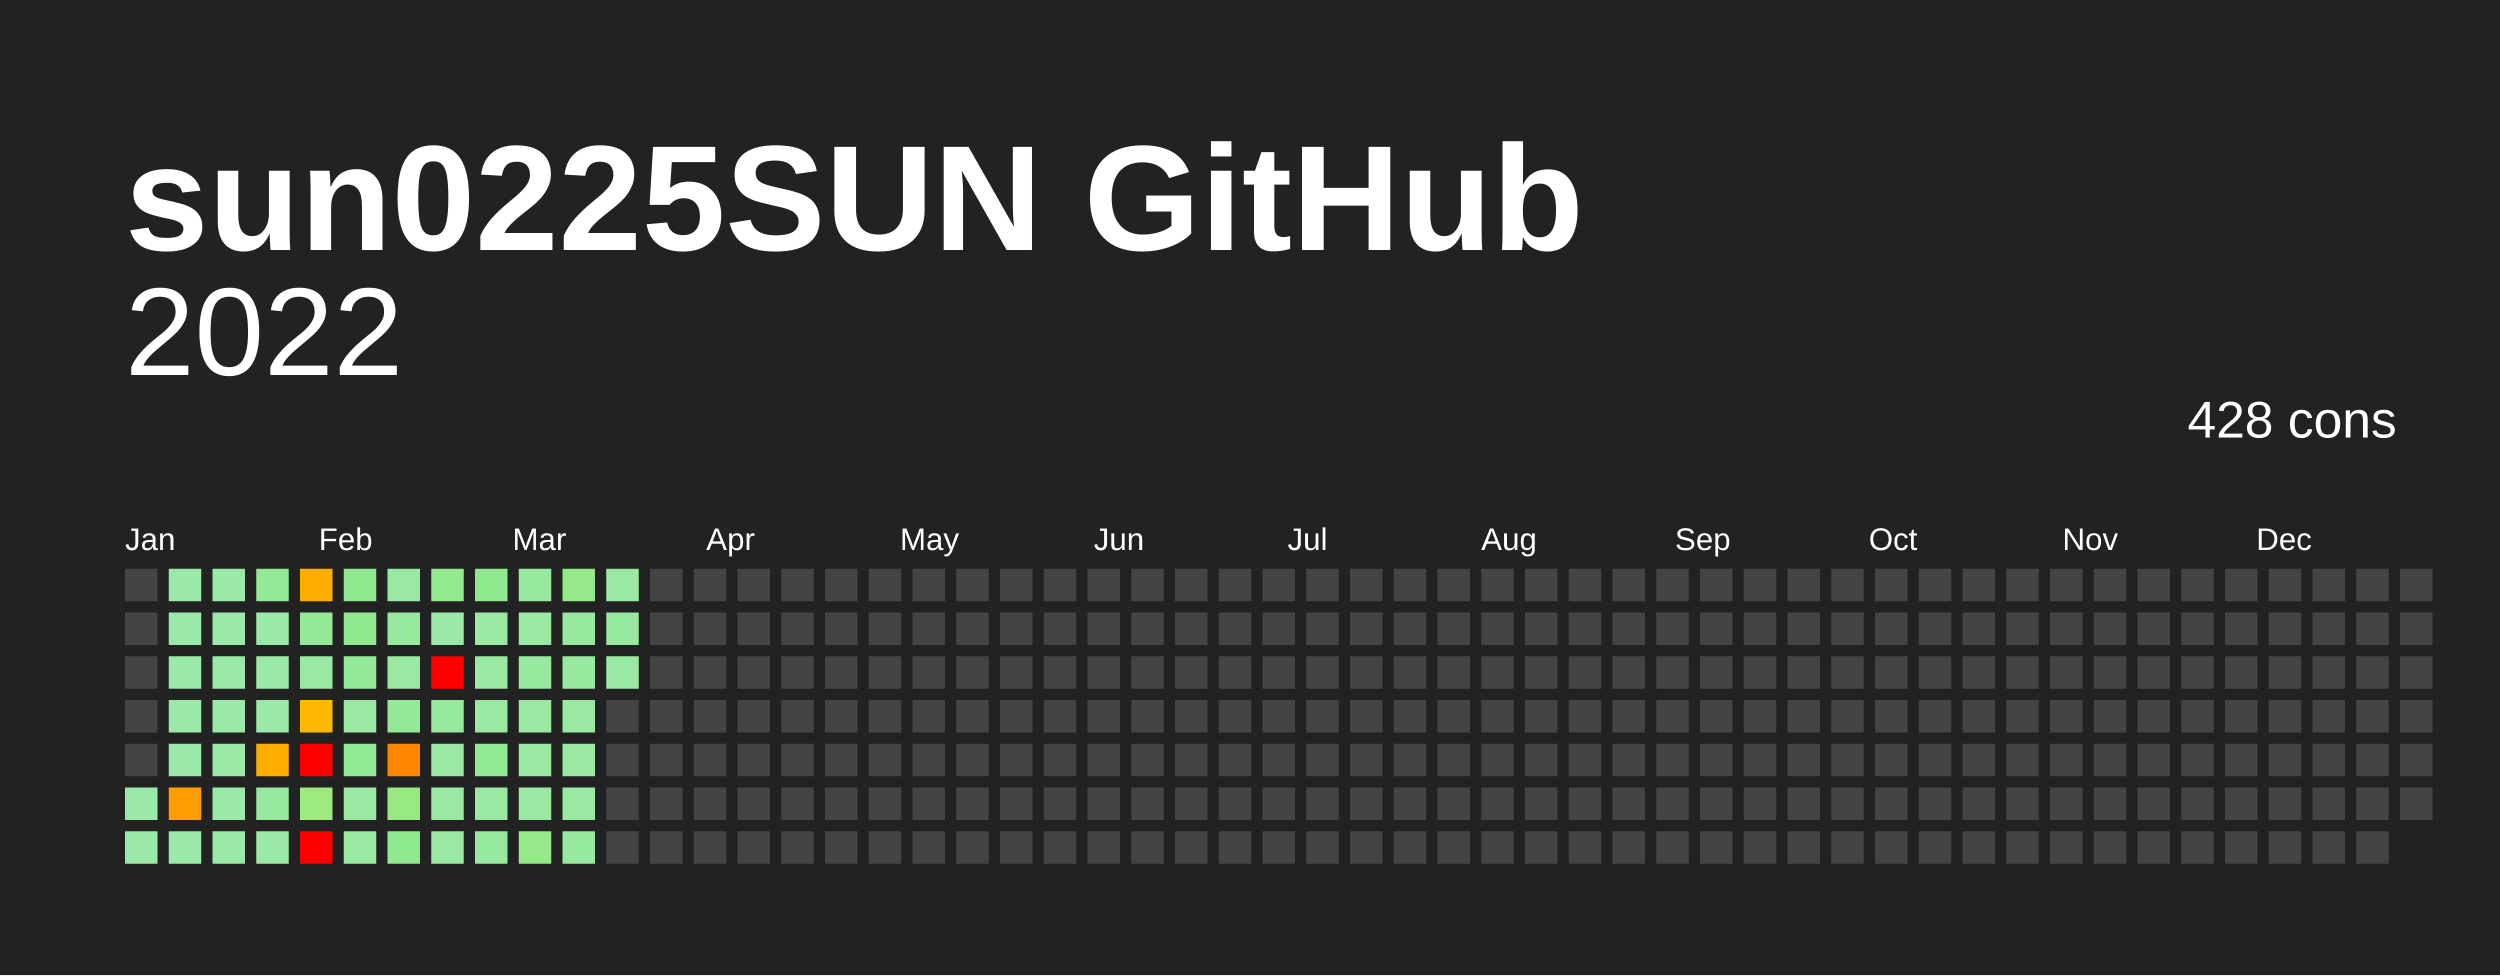
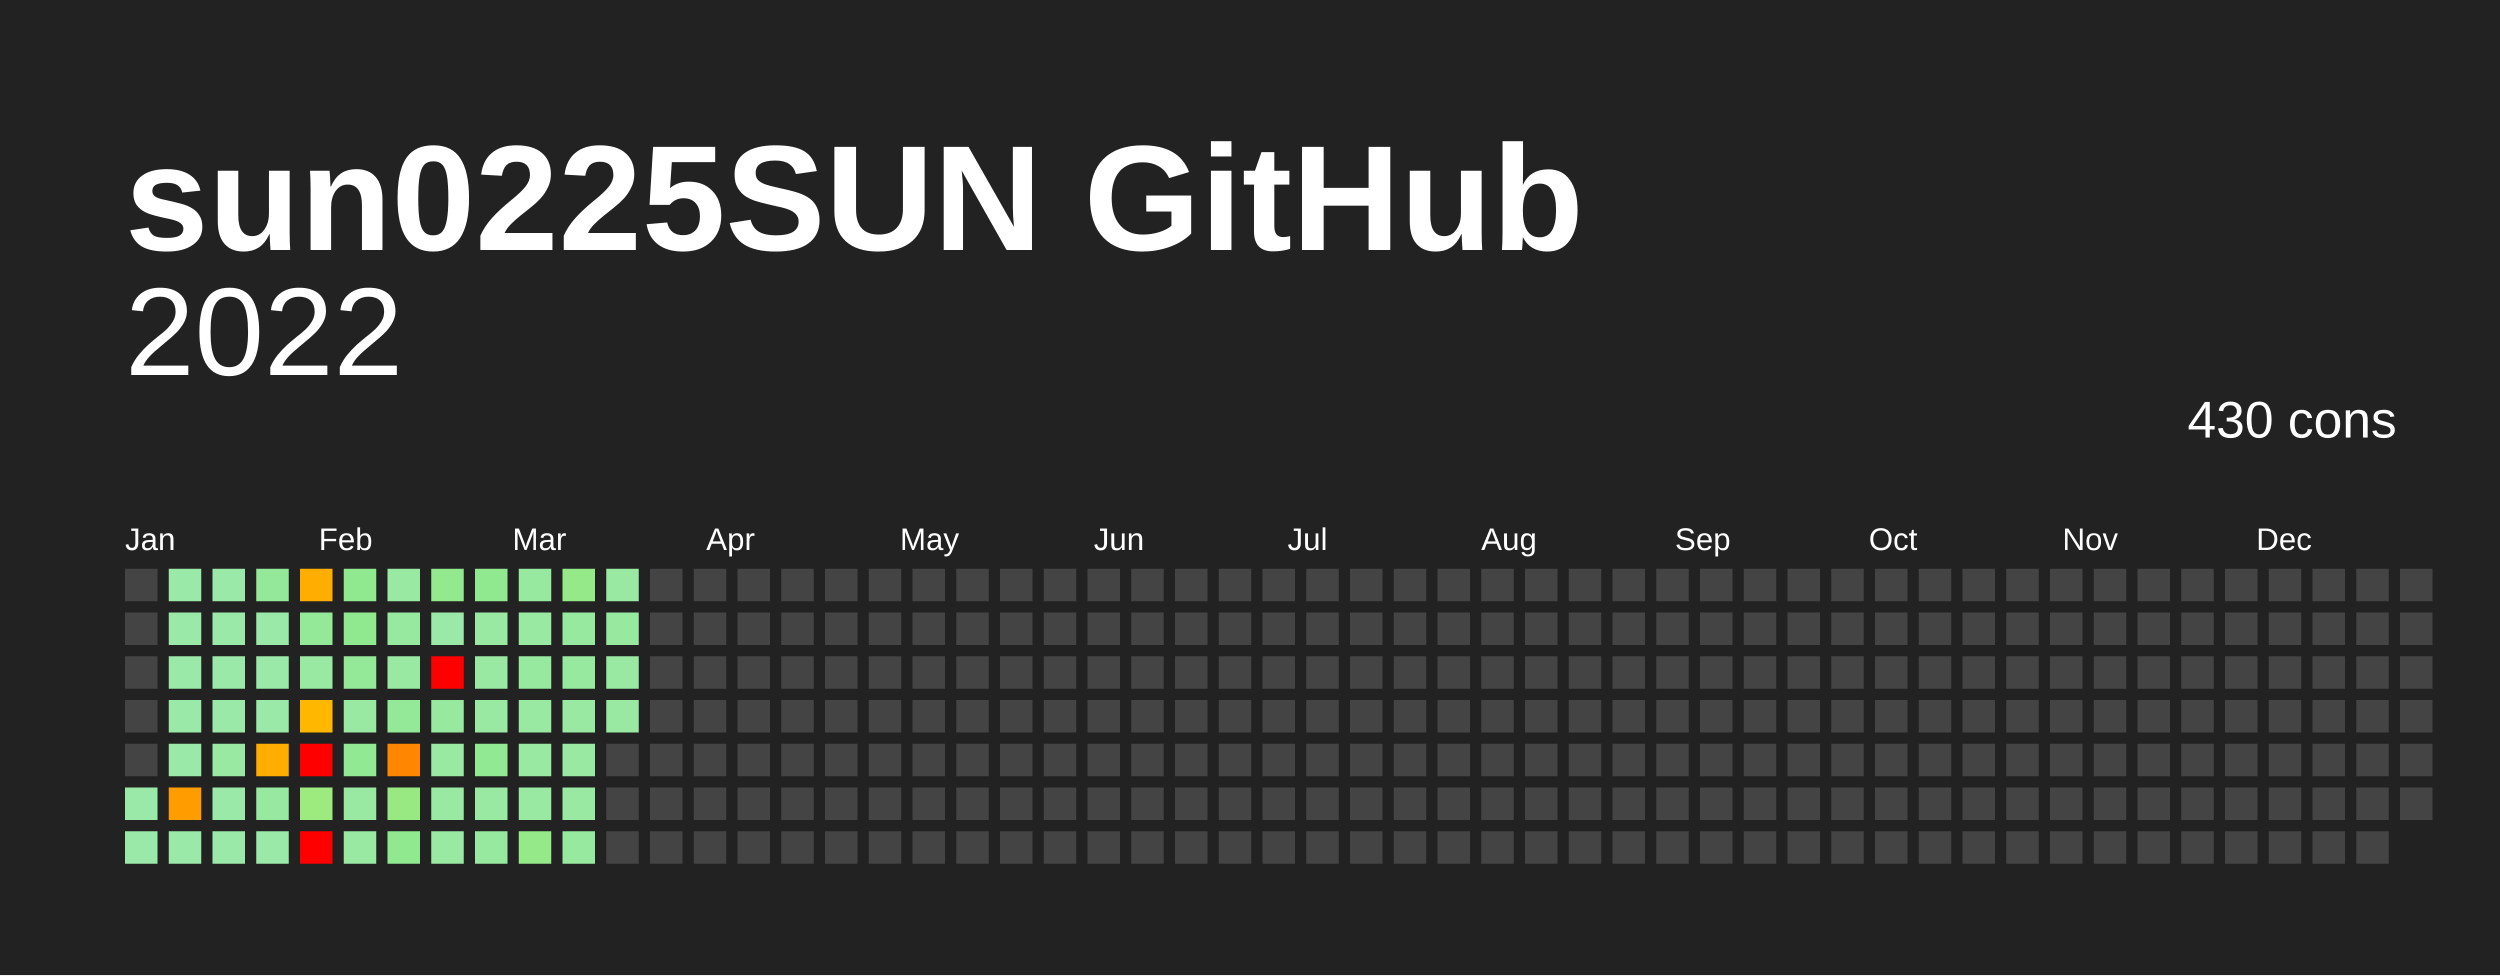
<svg xmlns="http://www.w3.org/2000/svg" baseProfile="full" height="78mm" version="1.1" viewBox="0,0,200,78" width="200mm">
  <defs />
  <rect fill="#222222" height="78" width="200" x="0" y="0" />
  <text fill="#FFFFFF" style="font-size:12px; font-family:Arial; font-weight:bold;" x="10" y="20">sun0225SUN GitHub</text>
  <text alignment-baseline="hanging" fill="#FFFFFF" style="font-size:10.0px; font-family:Arial;" x="10" y="30">2022</text>
-   <text alignment-baseline="hanging" fill="#FFFFFF" style="font-size:4.125px; font-family:Arial;" x="175" y="35">428 cons</text>
+   <text alignment-baseline="hanging" fill="#FFFFFF" style="font-size:4.125px; font-family:Arial;" x="175" y="35">430 cons</text>
  <text fill="#FFFFFF" style="font-size:2.5px; font-family:Arial" x="10.0" y="44">Jan</text>
  <text fill="#FFFFFF" style="font-size:2.5px; font-family:Arial" x="25.5" y="44">Feb</text>
  <text fill="#FFFFFF" style="font-size:2.5px; font-family:Arial" x="41.0" y="44">Mar</text>
  <text fill="#FFFFFF" style="font-size:2.5px; font-family:Arial" x="56.5" y="44">Apr</text>
  <text fill="#FFFFFF" style="font-size:2.5px; font-family:Arial" x="72.0" y="44">May</text>
  <text fill="#FFFFFF" style="font-size:2.5px; font-family:Arial" x="87.5" y="44">Jun</text>
  <text fill="#FFFFFF" style="font-size:2.5px; font-family:Arial" x="103.0" y="44">Jul</text>
  <text fill="#FFFFFF" style="font-size:2.5px; font-family:Arial" x="118.5" y="44">Aug</text>
  <text fill="#FFFFFF" style="font-size:2.5px; font-family:Arial" x="134.0" y="44">Sep</text>
  <text fill="#FFFFFF" style="font-size:2.5px; font-family:Arial" x="149.5" y="44">Oct</text>
  <text fill="#FFFFFF" style="font-size:2.5px; font-family:Arial" x="165.0" y="44">Nov</text>
  <text fill="#FFFFFF" style="font-size:2.5px; font-family:Arial" x="180.5" y="44">Dec</text>
  <rect fill="#444444" height="2.6" width="2.6" x="10.0" y="45.5" />
  <rect fill="#444444" height="2.6" width="2.6" x="10.0" y="49.0" />
  <rect fill="#444444" height="2.6" width="2.6" x="10.0" y="52.5" />
  <rect fill="#444444" height="2.6" width="2.6" x="10.0" y="56.0" />
  <rect fill="#444444" height="2.6" width="2.6" x="10.0" y="59.5" />
  <rect fill="#9be9a8" height="2.6" width="2.6" x="10.0" y="63.0" />
  <rect fill="#9be9a8" height="2.6" width="2.6" x="10.0" y="66.5" />
  <rect fill="#9be9a8" height="2.6" width="2.6" x="13.5" y="45.5" />
  <rect fill="#9be9a8" height="2.6" width="2.6" x="13.5" y="49.0" />
  <rect fill="#9be9a8" height="2.6" width="2.6" x="13.5" y="52.5" />
  <rect fill="#9be9a8" height="2.6" width="2.6" x="13.5" y="56.0" />
  <rect fill="#9be9a8" height="2.6" width="2.6" x="13.5" y="59.5" />
  <rect fill="#ff9d00" height="2.6" width="2.6" x="13.5" y="63.0" />
  <rect fill="#9be9a8" height="2.6" width="2.6" x="13.5" y="66.5" />
  <rect fill="#9be9a8" height="2.6" width="2.6" x="17.0" y="45.5" />
  <rect fill="#9be9a8" height="2.6" width="2.6" x="17.0" y="49.0" />
  <rect fill="#9be9a8" height="2.6" width="2.6" x="17.0" y="52.5" />
  <rect fill="#9be9a8" height="2.6" width="2.6" x="17.0" y="56.0" />
  <rect fill="#99e9a3" height="2.6" width="2.6" x="17.0" y="59.5" />
  <rect fill="#9be9a8" height="2.6" width="2.6" x="17.0" y="63.0" />
  <rect fill="#9be9a8" height="2.6" width="2.6" x="17.0" y="66.5" />
  <rect fill="#94e999" height="2.6" width="2.6" x="20.5" y="45.5" />
  <rect fill="#9be9a8" height="2.6" width="2.6" x="20.5" y="49.0" />
  <rect fill="#9be9a8" height="2.6" width="2.6" x="20.5" y="52.5" />
  <rect fill="#9be9a8" height="2.6" width="2.6" x="20.5" y="56.0" />
  <rect fill="#ffae00" height="2.6" width="2.6" x="20.5" y="59.5" />
  <rect fill="#96e99e" height="2.6" width="2.6" x="20.5" y="63.0" />
  <rect fill="#9be9a8" height="2.6" width="2.6" x="20.5" y="66.5" />
  <rect fill="#ffae00" height="2.6" width="2.6" x="24.0" y="45.5" />
  <rect fill="#94e999" height="2.6" width="2.6" x="24.0" y="49.0" />
  <rect fill="#99e9a3" height="2.6" width="2.6" x="24.0" y="52.5" />
  <rect fill="#ffb700" height="2.6" width="2.6" x="24.0" y="56.0" />
  <rect fill="red" height="2.6" width="2.6" x="24.0" y="59.5" />
  <rect fill="#9dea7e" height="2.6" width="2.6" x="24.0" y="63.0" />
  <rect fill="red" height="2.6" width="2.6" x="24.0" y="66.5" />
  <rect fill="#91e98f" height="2.6" width="2.6" x="27.5" y="45.5" />
  <rect fill="#91e98f" height="2.6" width="2.6" x="27.5" y="49.0" />
  <rect fill="#94e999" height="2.6" width="2.6" x="27.5" y="52.5" />
  <rect fill="#99e9a3" height="2.6" width="2.6" x="27.5" y="56.0" />
  <rect fill="#92e993" height="2.6" width="2.6" x="27.5" y="59.5" />
  <rect fill="#99e9a3" height="2.6" width="2.6" x="27.5" y="63.0" />
  <rect fill="#99e9a3" height="2.6" width="2.6" x="27.5" y="66.5" />
  <rect fill="#99e9a3" height="2.6" width="2.6" x="31.0" y="45.5" />
  <rect fill="#96e99e" height="2.6" width="2.6" x="31.0" y="49.0" />
  <rect fill="#99e9a3" height="2.6" width="2.6" x="31.0" y="52.5" />
  <rect fill="#94e999" height="2.6" width="2.6" x="31.0" y="56.0" />
  <rect fill="#ff8600" height="2.6" width="2.6" x="31.0" y="59.5" />
  <rect fill="#99e983" height="2.6" width="2.6" x="31.0" y="63.0" />
  <rect fill="#91e98f" height="2.6" width="2.6" x="31.0" y="66.5" />
  <rect fill="#93e98d" height="2.6" width="2.6" x="34.5" y="45.5" />
  <rect fill="#9be9a8" height="2.6" width="2.6" x="34.5" y="49.0" />
  <rect fill="red" height="2.6" width="2.6" x="34.5" y="52.5" />
  <rect fill="#96e99e" height="2.6" width="2.6" x="34.5" y="56.0" />
  <rect fill="#99e9a3" height="2.6" width="2.6" x="34.5" y="59.5" />
  <rect fill="#99e9a3" height="2.6" width="2.6" x="34.5" y="63.0" />
  <rect fill="#99e9a3" height="2.6" width="2.6" x="34.5" y="66.5" />
  <rect fill="#91e98f" height="2.6" width="2.6" x="38.0" y="45.5" />
  <rect fill="#99e9a3" height="2.6" width="2.6" x="38.0" y="49.0" />
  <rect fill="#99e9a3" height="2.6" width="2.6" x="38.0" y="52.5" />
  <rect fill="#99e9a3" height="2.6" width="2.6" x="38.0" y="56.0" />
  <rect fill="#92e993" height="2.6" width="2.6" x="38.0" y="59.5" />
  <rect fill="#99e9a3" height="2.6" width="2.6" x="38.0" y="63.0" />
  <rect fill="#96e99e" height="2.6" width="2.6" x="38.0" y="66.5" />
  <rect fill="#96e99e" height="2.6" width="2.6" x="41.5" y="45.5" />
  <rect fill="#99e9a3" height="2.6" width="2.6" x="41.5" y="49.0" />
  <rect fill="#96e99e" height="2.6" width="2.6" x="41.5" y="52.5" />
  <rect fill="#99e9a3" height="2.6" width="2.6" x="41.5" y="56.0" />
  <rect fill="#99e9a3" height="2.6" width="2.6" x="41.5" y="59.5" />
  <rect fill="#99e9a3" height="2.6" width="2.6" x="41.5" y="63.0" />
  <rect fill="#95e988" height="2.6" width="2.6" x="41.5" y="66.5" />
  <rect fill="#95e988" height="2.6" width="2.6" x="45.0" y="45.5" />
  <rect fill="#96e99e" height="2.6" width="2.6" x="45.0" y="49.0" />
  <rect fill="#96e99e" height="2.6" width="2.6" x="45.0" y="52.5" />
  <rect fill="#99e9a3" height="2.6" width="2.6" x="45.0" y="56.0" />
  <rect fill="#99e9a3" height="2.6" width="2.6" x="45.0" y="59.5" />
  <rect fill="#99e9a3" height="2.6" width="2.6" x="45.0" y="63.0" />
  <rect fill="#96e99e" height="2.6" width="2.6" x="45.0" y="66.5" />
  <rect fill="#99e9a3" height="2.6" width="2.6" x="48.5" y="45.5" />
  <rect fill="#96e99e" height="2.6" width="2.6" x="48.5" y="49.0" />
  <rect fill="#99e9a3" height="2.6" width="2.6" x="48.5" y="52.5" />
-   <rect fill="#444444" height="2.6" width="2.6" x="48.5" y="56.0" />
+   <rect fill="#99e9a3" height="2.6" width="2.6" x="48.5" y="56.0" />
  <rect fill="#444444" height="2.6" width="2.6" x="48.5" y="59.5" />
  <rect fill="#444444" height="2.6" width="2.6" x="48.5" y="63.0" />
  <rect fill="#444444" height="2.6" width="2.6" x="48.5" y="66.5" />
  <rect fill="#444444" height="2.6" width="2.6" x="52.0" y="45.5" />
  <rect fill="#444444" height="2.6" width="2.6" x="52.0" y="49.0" />
  <rect fill="#444444" height="2.6" width="2.6" x="52.0" y="52.5" />
  <rect fill="#444444" height="2.6" width="2.6" x="52.0" y="56.0" />
  <rect fill="#444444" height="2.6" width="2.6" x="52.0" y="59.5" />
  <rect fill="#444444" height="2.6" width="2.6" x="52.0" y="63.0" />
  <rect fill="#444444" height="2.6" width="2.6" x="52.0" y="66.5" />
  <rect fill="#444444" height="2.6" width="2.6" x="55.5" y="45.5" />
  <rect fill="#444444" height="2.6" width="2.6" x="55.5" y="49.0" />
  <rect fill="#444444" height="2.6" width="2.6" x="55.5" y="52.5" />
  <rect fill="#444444" height="2.6" width="2.6" x="55.5" y="56.0" />
  <rect fill="#444444" height="2.6" width="2.6" x="55.5" y="59.5" />
  <rect fill="#444444" height="2.6" width="2.6" x="55.5" y="63.0" />
  <rect fill="#444444" height="2.6" width="2.6" x="55.5" y="66.5" />
  <rect fill="#444444" height="2.6" width="2.6" x="59.0" y="45.5" />
  <rect fill="#444444" height="2.6" width="2.6" x="59.0" y="49.0" />
  <rect fill="#444444" height="2.6" width="2.6" x="59.0" y="52.5" />
  <rect fill="#444444" height="2.6" width="2.6" x="59.0" y="56.0" />
  <rect fill="#444444" height="2.6" width="2.6" x="59.0" y="59.5" />
  <rect fill="#444444" height="2.6" width="2.6" x="59.0" y="63.0" />
  <rect fill="#444444" height="2.6" width="2.6" x="59.0" y="66.5" />
  <rect fill="#444444" height="2.6" width="2.6" x="62.5" y="45.5" />
  <rect fill="#444444" height="2.6" width="2.6" x="62.5" y="49.0" />
  <rect fill="#444444" height="2.6" width="2.6" x="62.5" y="52.5" />
  <rect fill="#444444" height="2.6" width="2.6" x="62.5" y="56.0" />
  <rect fill="#444444" height="2.6" width="2.6" x="62.5" y="59.5" />
  <rect fill="#444444" height="2.6" width="2.6" x="62.5" y="63.0" />
  <rect fill="#444444" height="2.6" width="2.6" x="62.5" y="66.5" />
  <rect fill="#444444" height="2.6" width="2.6" x="66.0" y="45.5" />
  <rect fill="#444444" height="2.6" width="2.6" x="66.0" y="49.0" />
  <rect fill="#444444" height="2.6" width="2.6" x="66.0" y="52.5" />
  <rect fill="#444444" height="2.6" width="2.6" x="66.0" y="56.0" />
  <rect fill="#444444" height="2.6" width="2.6" x="66.0" y="59.5" />
  <rect fill="#444444" height="2.6" width="2.6" x="66.0" y="63.0" />
  <rect fill="#444444" height="2.6" width="2.6" x="66.0" y="66.5" />
  <rect fill="#444444" height="2.6" width="2.6" x="69.5" y="45.5" />
  <rect fill="#444444" height="2.6" width="2.6" x="69.5" y="49.0" />
  <rect fill="#444444" height="2.6" width="2.6" x="69.5" y="52.5" />
  <rect fill="#444444" height="2.6" width="2.6" x="69.5" y="56.0" />
  <rect fill="#444444" height="2.6" width="2.6" x="69.5" y="59.5" />
  <rect fill="#444444" height="2.6" width="2.6" x="69.5" y="63.0" />
  <rect fill="#444444" height="2.6" width="2.6" x="69.5" y="66.5" />
  <rect fill="#444444" height="2.6" width="2.6" x="73.0" y="45.5" />
  <rect fill="#444444" height="2.6" width="2.6" x="73.0" y="49.0" />
  <rect fill="#444444" height="2.6" width="2.6" x="73.0" y="52.5" />
  <rect fill="#444444" height="2.6" width="2.6" x="73.0" y="56.0" />
  <rect fill="#444444" height="2.6" width="2.6" x="73.0" y="59.5" />
  <rect fill="#444444" height="2.6" width="2.6" x="73.0" y="63.0" />
  <rect fill="#444444" height="2.6" width="2.6" x="73.0" y="66.5" />
  <rect fill="#444444" height="2.6" width="2.6" x="76.5" y="45.5" />
  <rect fill="#444444" height="2.6" width="2.6" x="76.5" y="49.0" />
  <rect fill="#444444" height="2.6" width="2.6" x="76.5" y="52.5" />
  <rect fill="#444444" height="2.6" width="2.6" x="76.5" y="56.0" />
  <rect fill="#444444" height="2.6" width="2.6" x="76.5" y="59.5" />
  <rect fill="#444444" height="2.6" width="2.6" x="76.5" y="63.0" />
  <rect fill="#444444" height="2.6" width="2.6" x="76.5" y="66.5" />
  <rect fill="#444444" height="2.6" width="2.6" x="80.0" y="45.5" />
  <rect fill="#444444" height="2.6" width="2.6" x="80.0" y="49.0" />
  <rect fill="#444444" height="2.6" width="2.6" x="80.0" y="52.5" />
  <rect fill="#444444" height="2.6" width="2.6" x="80.0" y="56.0" />
  <rect fill="#444444" height="2.6" width="2.6" x="80.0" y="59.5" />
  <rect fill="#444444" height="2.6" width="2.6" x="80.0" y="63.0" />
  <rect fill="#444444" height="2.6" width="2.6" x="80.0" y="66.5" />
  <rect fill="#444444" height="2.6" width="2.6" x="83.5" y="45.5" />
  <rect fill="#444444" height="2.6" width="2.6" x="83.5" y="49.0" />
  <rect fill="#444444" height="2.6" width="2.6" x="83.5" y="52.5" />
  <rect fill="#444444" height="2.6" width="2.6" x="83.5" y="56.0" />
  <rect fill="#444444" height="2.6" width="2.6" x="83.5" y="59.5" />
  <rect fill="#444444" height="2.6" width="2.6" x="83.5" y="63.0" />
  <rect fill="#444444" height="2.6" width="2.6" x="83.5" y="66.5" />
  <rect fill="#444444" height="2.6" width="2.6" x="87.0" y="45.5" />
  <rect fill="#444444" height="2.6" width="2.6" x="87.0" y="49.0" />
  <rect fill="#444444" height="2.6" width="2.6" x="87.0" y="52.5" />
  <rect fill="#444444" height="2.6" width="2.6" x="87.0" y="56.0" />
  <rect fill="#444444" height="2.6" width="2.6" x="87.0" y="59.5" />
  <rect fill="#444444" height="2.6" width="2.6" x="87.0" y="63.0" />
  <rect fill="#444444" height="2.6" width="2.6" x="87.0" y="66.5" />
  <rect fill="#444444" height="2.6" width="2.6" x="90.5" y="45.5" />
  <rect fill="#444444" height="2.6" width="2.6" x="90.5" y="49.0" />
  <rect fill="#444444" height="2.6" width="2.6" x="90.5" y="52.5" />
  <rect fill="#444444" height="2.6" width="2.6" x="90.5" y="56.0" />
  <rect fill="#444444" height="2.6" width="2.6" x="90.5" y="59.5" />
  <rect fill="#444444" height="2.6" width="2.6" x="90.5" y="63.0" />
  <rect fill="#444444" height="2.6" width="2.6" x="90.5" y="66.5" />
  <rect fill="#444444" height="2.6" width="2.6" x="94.0" y="45.5" />
  <rect fill="#444444" height="2.6" width="2.6" x="94.0" y="49.0" />
  <rect fill="#444444" height="2.6" width="2.6" x="94.0" y="52.5" />
  <rect fill="#444444" height="2.6" width="2.6" x="94.0" y="56.0" />
  <rect fill="#444444" height="2.6" width="2.6" x="94.0" y="59.5" />
  <rect fill="#444444" height="2.6" width="2.6" x="94.0" y="63.0" />
  <rect fill="#444444" height="2.6" width="2.6" x="94.0" y="66.5" />
  <rect fill="#444444" height="2.6" width="2.6" x="97.5" y="45.5" />
  <rect fill="#444444" height="2.6" width="2.6" x="97.5" y="49.0" />
  <rect fill="#444444" height="2.6" width="2.6" x="97.5" y="52.5" />
  <rect fill="#444444" height="2.6" width="2.6" x="97.5" y="56.0" />
  <rect fill="#444444" height="2.6" width="2.6" x="97.5" y="59.5" />
  <rect fill="#444444" height="2.6" width="2.6" x="97.5" y="63.0" />
  <rect fill="#444444" height="2.6" width="2.6" x="97.5" y="66.5" />
  <rect fill="#444444" height="2.6" width="2.6" x="101.0" y="45.5" />
  <rect fill="#444444" height="2.6" width="2.6" x="101.0" y="49.0" />
  <rect fill="#444444" height="2.6" width="2.6" x="101.0" y="52.5" />
  <rect fill="#444444" height="2.6" width="2.6" x="101.0" y="56.0" />
  <rect fill="#444444" height="2.6" width="2.6" x="101.0" y="59.5" />
  <rect fill="#444444" height="2.6" width="2.6" x="101.0" y="63.0" />
  <rect fill="#444444" height="2.6" width="2.6" x="101.0" y="66.5" />
  <rect fill="#444444" height="2.6" width="2.6" x="104.5" y="45.5" />
  <rect fill="#444444" height="2.6" width="2.6" x="104.5" y="49.0" />
  <rect fill="#444444" height="2.6" width="2.6" x="104.5" y="52.5" />
  <rect fill="#444444" height="2.6" width="2.6" x="104.5" y="56.0" />
  <rect fill="#444444" height="2.6" width="2.6" x="104.5" y="59.5" />
  <rect fill="#444444" height="2.6" width="2.6" x="104.5" y="63.0" />
  <rect fill="#444444" height="2.6" width="2.6" x="104.5" y="66.5" />
  <rect fill="#444444" height="2.6" width="2.6" x="108.0" y="45.5" />
  <rect fill="#444444" height="2.6" width="2.6" x="108.0" y="49.0" />
  <rect fill="#444444" height="2.6" width="2.6" x="108.0" y="52.5" />
  <rect fill="#444444" height="2.6" width="2.6" x="108.0" y="56.0" />
  <rect fill="#444444" height="2.6" width="2.6" x="108.0" y="59.5" />
  <rect fill="#444444" height="2.6" width="2.6" x="108.0" y="63.0" />
  <rect fill="#444444" height="2.6" width="2.6" x="108.0" y="66.5" />
  <rect fill="#444444" height="2.6" width="2.6" x="111.5" y="45.5" />
  <rect fill="#444444" height="2.6" width="2.6" x="111.5" y="49.0" />
  <rect fill="#444444" height="2.6" width="2.6" x="111.5" y="52.5" />
  <rect fill="#444444" height="2.6" width="2.6" x="111.5" y="56.0" />
  <rect fill="#444444" height="2.6" width="2.6" x="111.5" y="59.5" />
  <rect fill="#444444" height="2.6" width="2.6" x="111.5" y="63.0" />
  <rect fill="#444444" height="2.6" width="2.6" x="111.5" y="66.5" />
  <rect fill="#444444" height="2.6" width="2.6" x="115.0" y="45.5" />
  <rect fill="#444444" height="2.6" width="2.6" x="115.0" y="49.0" />
  <rect fill="#444444" height="2.6" width="2.6" x="115.0" y="52.5" />
  <rect fill="#444444" height="2.6" width="2.6" x="115.0" y="56.0" />
  <rect fill="#444444" height="2.6" width="2.6" x="115.0" y="59.5" />
  <rect fill="#444444" height="2.6" width="2.6" x="115.0" y="63.0" />
  <rect fill="#444444" height="2.6" width="2.6" x="115.0" y="66.5" />
  <rect fill="#444444" height="2.6" width="2.6" x="118.5" y="45.5" />
  <rect fill="#444444" height="2.6" width="2.6" x="118.5" y="49.0" />
  <rect fill="#444444" height="2.6" width="2.6" x="118.5" y="52.5" />
  <rect fill="#444444" height="2.6" width="2.6" x="118.5" y="56.0" />
  <rect fill="#444444" height="2.6" width="2.6" x="118.5" y="59.5" />
  <rect fill="#444444" height="2.6" width="2.6" x="118.5" y="63.0" />
  <rect fill="#444444" height="2.6" width="2.6" x="118.5" y="66.5" />
  <rect fill="#444444" height="2.6" width="2.6" x="122.0" y="45.5" />
  <rect fill="#444444" height="2.6" width="2.6" x="122.0" y="49.0" />
  <rect fill="#444444" height="2.6" width="2.6" x="122.0" y="52.5" />
  <rect fill="#444444" height="2.6" width="2.6" x="122.0" y="56.0" />
  <rect fill="#444444" height="2.6" width="2.6" x="122.0" y="59.5" />
  <rect fill="#444444" height="2.6" width="2.6" x="122.0" y="63.0" />
  <rect fill="#444444" height="2.6" width="2.6" x="122.0" y="66.5" />
  <rect fill="#444444" height="2.6" width="2.6" x="125.5" y="45.5" />
  <rect fill="#444444" height="2.6" width="2.6" x="125.5" y="49.0" />
  <rect fill="#444444" height="2.6" width="2.6" x="125.5" y="52.5" />
  <rect fill="#444444" height="2.6" width="2.6" x="125.5" y="56.0" />
  <rect fill="#444444" height="2.6" width="2.6" x="125.5" y="59.5" />
  <rect fill="#444444" height="2.6" width="2.6" x="125.5" y="63.0" />
  <rect fill="#444444" height="2.6" width="2.6" x="125.5" y="66.5" />
  <rect fill="#444444" height="2.6" width="2.6" x="129.0" y="45.5" />
  <rect fill="#444444" height="2.6" width="2.6" x="129.0" y="49.0" />
  <rect fill="#444444" height="2.6" width="2.6" x="129.0" y="52.5" />
  <rect fill="#444444" height="2.6" width="2.6" x="129.0" y="56.0" />
  <rect fill="#444444" height="2.6" width="2.6" x="129.0" y="59.5" />
  <rect fill="#444444" height="2.6" width="2.6" x="129.0" y="63.0" />
  <rect fill="#444444" height="2.6" width="2.6" x="129.0" y="66.5" />
  <rect fill="#444444" height="2.6" width="2.6" x="132.5" y="45.5" />
  <rect fill="#444444" height="2.6" width="2.6" x="132.5" y="49.0" />
  <rect fill="#444444" height="2.6" width="2.6" x="132.5" y="52.5" />
  <rect fill="#444444" height="2.6" width="2.6" x="132.5" y="56.0" />
  <rect fill="#444444" height="2.6" width="2.6" x="132.5" y="59.5" />
  <rect fill="#444444" height="2.6" width="2.6" x="132.5" y="63.0" />
  <rect fill="#444444" height="2.6" width="2.6" x="132.5" y="66.5" />
  <rect fill="#444444" height="2.6" width="2.6" x="136.0" y="45.5" />
  <rect fill="#444444" height="2.6" width="2.6" x="136.0" y="49.0" />
  <rect fill="#444444" height="2.6" width="2.6" x="136.0" y="52.5" />
  <rect fill="#444444" height="2.6" width="2.6" x="136.0" y="56.0" />
  <rect fill="#444444" height="2.6" width="2.6" x="136.0" y="59.5" />
  <rect fill="#444444" height="2.6" width="2.6" x="136.0" y="63.0" />
  <rect fill="#444444" height="2.6" width="2.6" x="136.0" y="66.5" />
  <rect fill="#444444" height="2.6" width="2.6" x="139.5" y="45.5" />
  <rect fill="#444444" height="2.6" width="2.6" x="139.5" y="49.0" />
  <rect fill="#444444" height="2.6" width="2.6" x="139.5" y="52.5" />
  <rect fill="#444444" height="2.6" width="2.6" x="139.5" y="56.0" />
  <rect fill="#444444" height="2.6" width="2.6" x="139.5" y="59.5" />
  <rect fill="#444444" height="2.6" width="2.6" x="139.5" y="63.0" />
  <rect fill="#444444" height="2.6" width="2.6" x="139.5" y="66.5" />
  <rect fill="#444444" height="2.6" width="2.6" x="143.0" y="45.5" />
  <rect fill="#444444" height="2.6" width="2.6" x="143.0" y="49.0" />
  <rect fill="#444444" height="2.6" width="2.6" x="143.0" y="52.5" />
  <rect fill="#444444" height="2.6" width="2.6" x="143.0" y="56.0" />
  <rect fill="#444444" height="2.6" width="2.6" x="143.0" y="59.5" />
  <rect fill="#444444" height="2.6" width="2.6" x="143.0" y="63.0" />
  <rect fill="#444444" height="2.6" width="2.6" x="143.0" y="66.5" />
  <rect fill="#444444" height="2.6" width="2.6" x="146.5" y="45.5" />
  <rect fill="#444444" height="2.6" width="2.6" x="146.5" y="49.0" />
  <rect fill="#444444" height="2.6" width="2.6" x="146.5" y="52.5" />
  <rect fill="#444444" height="2.6" width="2.6" x="146.5" y="56.0" />
  <rect fill="#444444" height="2.6" width="2.6" x="146.5" y="59.5" />
  <rect fill="#444444" height="2.6" width="2.6" x="146.5" y="63.0" />
  <rect fill="#444444" height="2.6" width="2.6" x="146.5" y="66.5" />
  <rect fill="#444444" height="2.6" width="2.6" x="150.0" y="45.5" />
  <rect fill="#444444" height="2.6" width="2.6" x="150.0" y="49.0" />
  <rect fill="#444444" height="2.6" width="2.6" x="150.0" y="52.5" />
  <rect fill="#444444" height="2.6" width="2.6" x="150.0" y="56.0" />
  <rect fill="#444444" height="2.6" width="2.6" x="150.0" y="59.5" />
  <rect fill="#444444" height="2.6" width="2.6" x="150.0" y="63.0" />
  <rect fill="#444444" height="2.6" width="2.6" x="150.0" y="66.5" />
  <rect fill="#444444" height="2.6" width="2.6" x="153.5" y="45.5" />
  <rect fill="#444444" height="2.6" width="2.6" x="153.5" y="49.0" />
  <rect fill="#444444" height="2.6" width="2.6" x="153.5" y="52.5" />
  <rect fill="#444444" height="2.6" width="2.6" x="153.5" y="56.0" />
  <rect fill="#444444" height="2.6" width="2.6" x="153.5" y="59.5" />
  <rect fill="#444444" height="2.6" width="2.6" x="153.5" y="63.0" />
  <rect fill="#444444" height="2.6" width="2.6" x="153.5" y="66.5" />
  <rect fill="#444444" height="2.6" width="2.6" x="157.0" y="45.5" />
  <rect fill="#444444" height="2.6" width="2.6" x="157.0" y="49.0" />
  <rect fill="#444444" height="2.6" width="2.6" x="157.0" y="52.5" />
  <rect fill="#444444" height="2.6" width="2.6" x="157.0" y="56.0" />
  <rect fill="#444444" height="2.6" width="2.6" x="157.0" y="59.5" />
  <rect fill="#444444" height="2.6" width="2.6" x="157.0" y="63.0" />
  <rect fill="#444444" height="2.6" width="2.6" x="157.0" y="66.5" />
  <rect fill="#444444" height="2.6" width="2.6" x="160.5" y="45.5" />
  <rect fill="#444444" height="2.6" width="2.6" x="160.5" y="49.0" />
  <rect fill="#444444" height="2.6" width="2.6" x="160.5" y="52.5" />
  <rect fill="#444444" height="2.6" width="2.6" x="160.5" y="56.0" />
  <rect fill="#444444" height="2.6" width="2.6" x="160.5" y="59.5" />
  <rect fill="#444444" height="2.6" width="2.6" x="160.5" y="63.0" />
  <rect fill="#444444" height="2.6" width="2.6" x="160.5" y="66.5" />
  <rect fill="#444444" height="2.6" width="2.6" x="164.0" y="45.5" />
  <rect fill="#444444" height="2.6" width="2.6" x="164.0" y="49.0" />
  <rect fill="#444444" height="2.6" width="2.6" x="164.0" y="52.5" />
  <rect fill="#444444" height="2.6" width="2.6" x="164.0" y="56.0" />
  <rect fill="#444444" height="2.6" width="2.6" x="164.0" y="59.5" />
  <rect fill="#444444" height="2.6" width="2.6" x="164.0" y="63.0" />
  <rect fill="#444444" height="2.6" width="2.6" x="164.0" y="66.5" />
  <rect fill="#444444" height="2.6" width="2.6" x="167.5" y="45.5" />
  <rect fill="#444444" height="2.6" width="2.6" x="167.5" y="49.0" />
  <rect fill="#444444" height="2.6" width="2.6" x="167.5" y="52.5" />
  <rect fill="#444444" height="2.6" width="2.6" x="167.5" y="56.0" />
  <rect fill="#444444" height="2.6" width="2.6" x="167.5" y="59.5" />
  <rect fill="#444444" height="2.6" width="2.6" x="167.5" y="63.0" />
  <rect fill="#444444" height="2.6" width="2.6" x="167.5" y="66.5" />
  <rect fill="#444444" height="2.6" width="2.6" x="171.0" y="45.5" />
  <rect fill="#444444" height="2.6" width="2.6" x="171.0" y="49.0" />
  <rect fill="#444444" height="2.6" width="2.6" x="171.0" y="52.5" />
  <rect fill="#444444" height="2.6" width="2.6" x="171.0" y="56.0" />
  <rect fill="#444444" height="2.6" width="2.6" x="171.0" y="59.5" />
  <rect fill="#444444" height="2.6" width="2.6" x="171.0" y="63.0" />
  <rect fill="#444444" height="2.6" width="2.6" x="171.0" y="66.5" />
  <rect fill="#444444" height="2.6" width="2.6" x="174.5" y="45.5" />
  <rect fill="#444444" height="2.6" width="2.6" x="174.5" y="49.0" />
  <rect fill="#444444" height="2.6" width="2.6" x="174.5" y="52.5" />
  <rect fill="#444444" height="2.6" width="2.6" x="174.5" y="56.0" />
  <rect fill="#444444" height="2.6" width="2.6" x="174.5" y="59.5" />
  <rect fill="#444444" height="2.6" width="2.6" x="174.5" y="63.0" />
  <rect fill="#444444" height="2.6" width="2.6" x="174.5" y="66.5" />
  <rect fill="#444444" height="2.6" width="2.6" x="178.0" y="45.5" />
  <rect fill="#444444" height="2.6" width="2.6" x="178.0" y="49.0" />
  <rect fill="#444444" height="2.6" width="2.6" x="178.0" y="52.5" />
  <rect fill="#444444" height="2.6" width="2.6" x="178.0" y="56.0" />
  <rect fill="#444444" height="2.6" width="2.6" x="178.0" y="59.5" />
  <rect fill="#444444" height="2.6" width="2.6" x="178.0" y="63.0" />
  <rect fill="#444444" height="2.6" width="2.6" x="178.0" y="66.5" />
  <rect fill="#444444" height="2.6" width="2.6" x="181.5" y="45.5" />
  <rect fill="#444444" height="2.6" width="2.6" x="181.5" y="49.0" />
  <rect fill="#444444" height="2.6" width="2.6" x="181.5" y="52.5" />
  <rect fill="#444444" height="2.6" width="2.6" x="181.5" y="56.0" />
  <rect fill="#444444" height="2.6" width="2.6" x="181.5" y="59.5" />
  <rect fill="#444444" height="2.6" width="2.6" x="181.5" y="63.0" />
  <rect fill="#444444" height="2.6" width="2.6" x="181.5" y="66.5" />
  <rect fill="#444444" height="2.6" width="2.6" x="185.0" y="45.5" />
  <rect fill="#444444" height="2.6" width="2.6" x="185.0" y="49.0" />
  <rect fill="#444444" height="2.6" width="2.6" x="185.0" y="52.5" />
  <rect fill="#444444" height="2.6" width="2.6" x="185.0" y="56.0" />
  <rect fill="#444444" height="2.6" width="2.6" x="185.0" y="59.5" />
  <rect fill="#444444" height="2.6" width="2.6" x="185.0" y="63.0" />
  <rect fill="#444444" height="2.6" width="2.6" x="185.0" y="66.5" />
  <rect fill="#444444" height="2.6" width="2.6" x="188.5" y="45.5" />
  <rect fill="#444444" height="2.6" width="2.6" x="188.5" y="49.0" />
  <rect fill="#444444" height="2.6" width="2.6" x="188.5" y="52.5" />
  <rect fill="#444444" height="2.6" width="2.6" x="188.5" y="56.0" />
  <rect fill="#444444" height="2.6" width="2.6" x="188.5" y="59.5" />
  <rect fill="#444444" height="2.6" width="2.6" x="188.5" y="63.0" />
  <rect fill="#444444" height="2.6" width="2.6" x="188.5" y="66.5" />
  <rect fill="#444444" height="2.6" width="2.6" x="192.0" y="45.5" />
  <rect fill="#444444" height="2.6" width="2.6" x="192.0" y="49.0" />
  <rect fill="#444444" height="2.6" width="2.6" x="192.0" y="52.5" />
  <rect fill="#444444" height="2.6" width="2.6" x="192.0" y="56.0" />
  <rect fill="#444444" height="2.6" width="2.6" x="192.0" y="59.5" />
  <rect fill="#444444" height="2.6" width="2.6" x="192.0" y="63.0" />
</svg>
